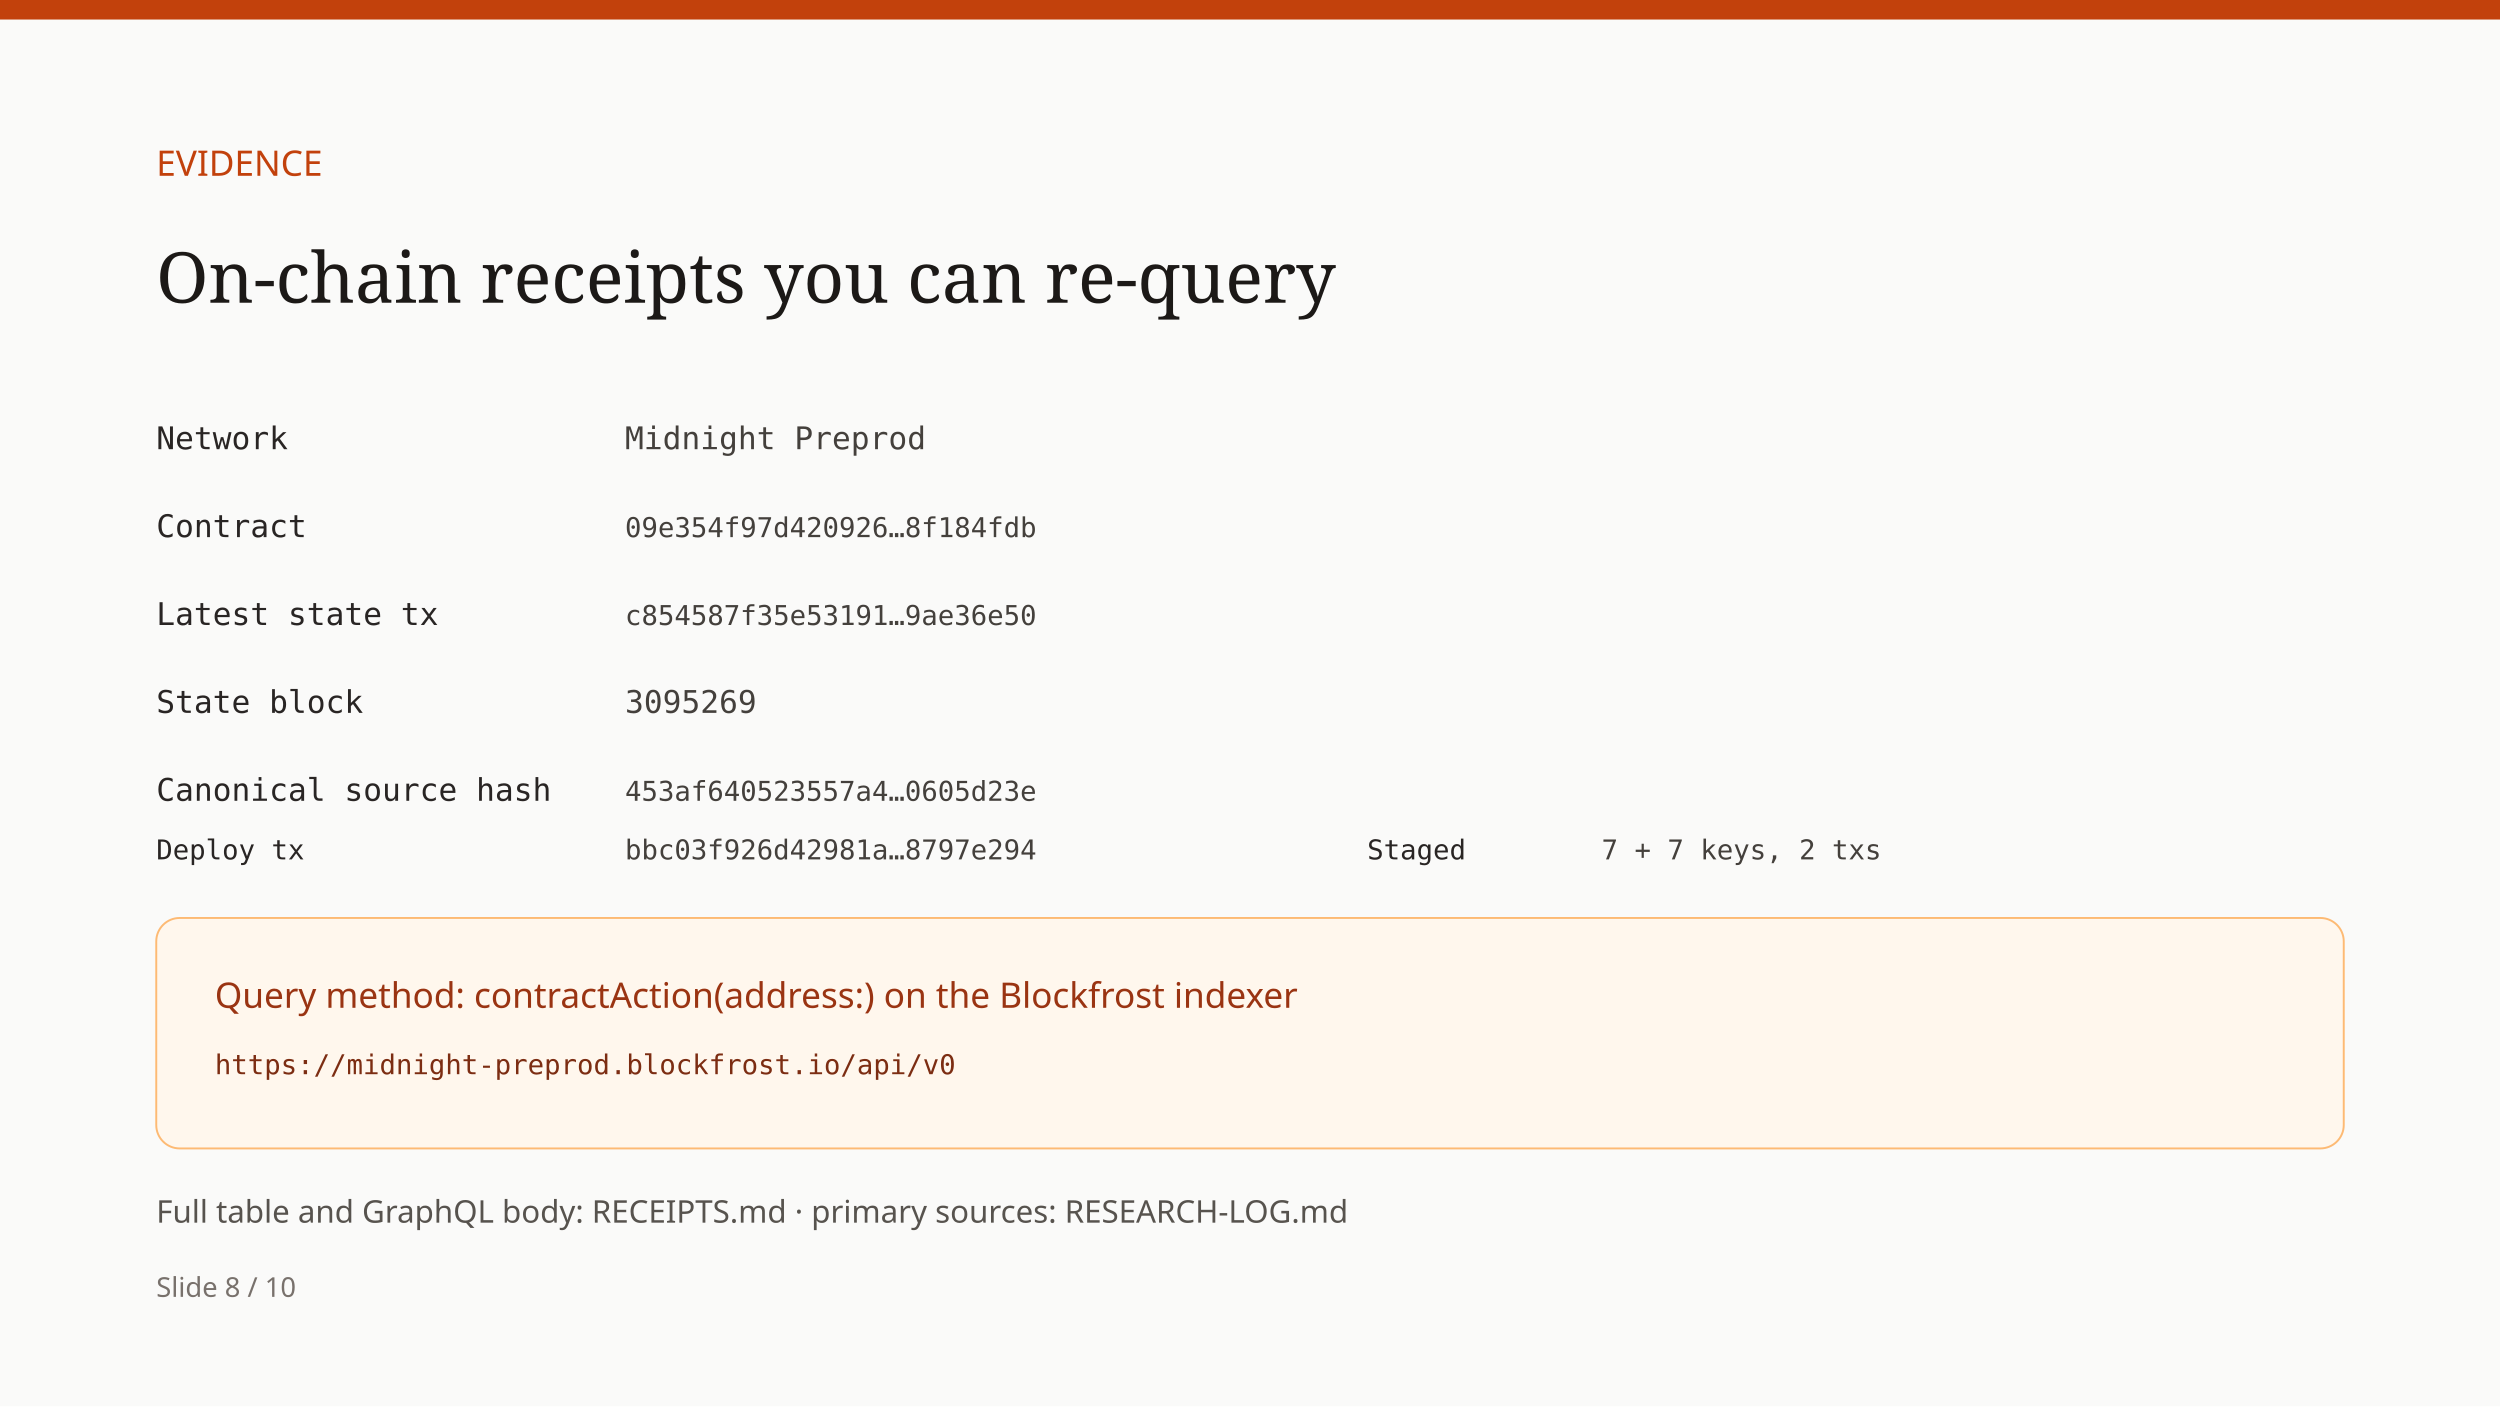
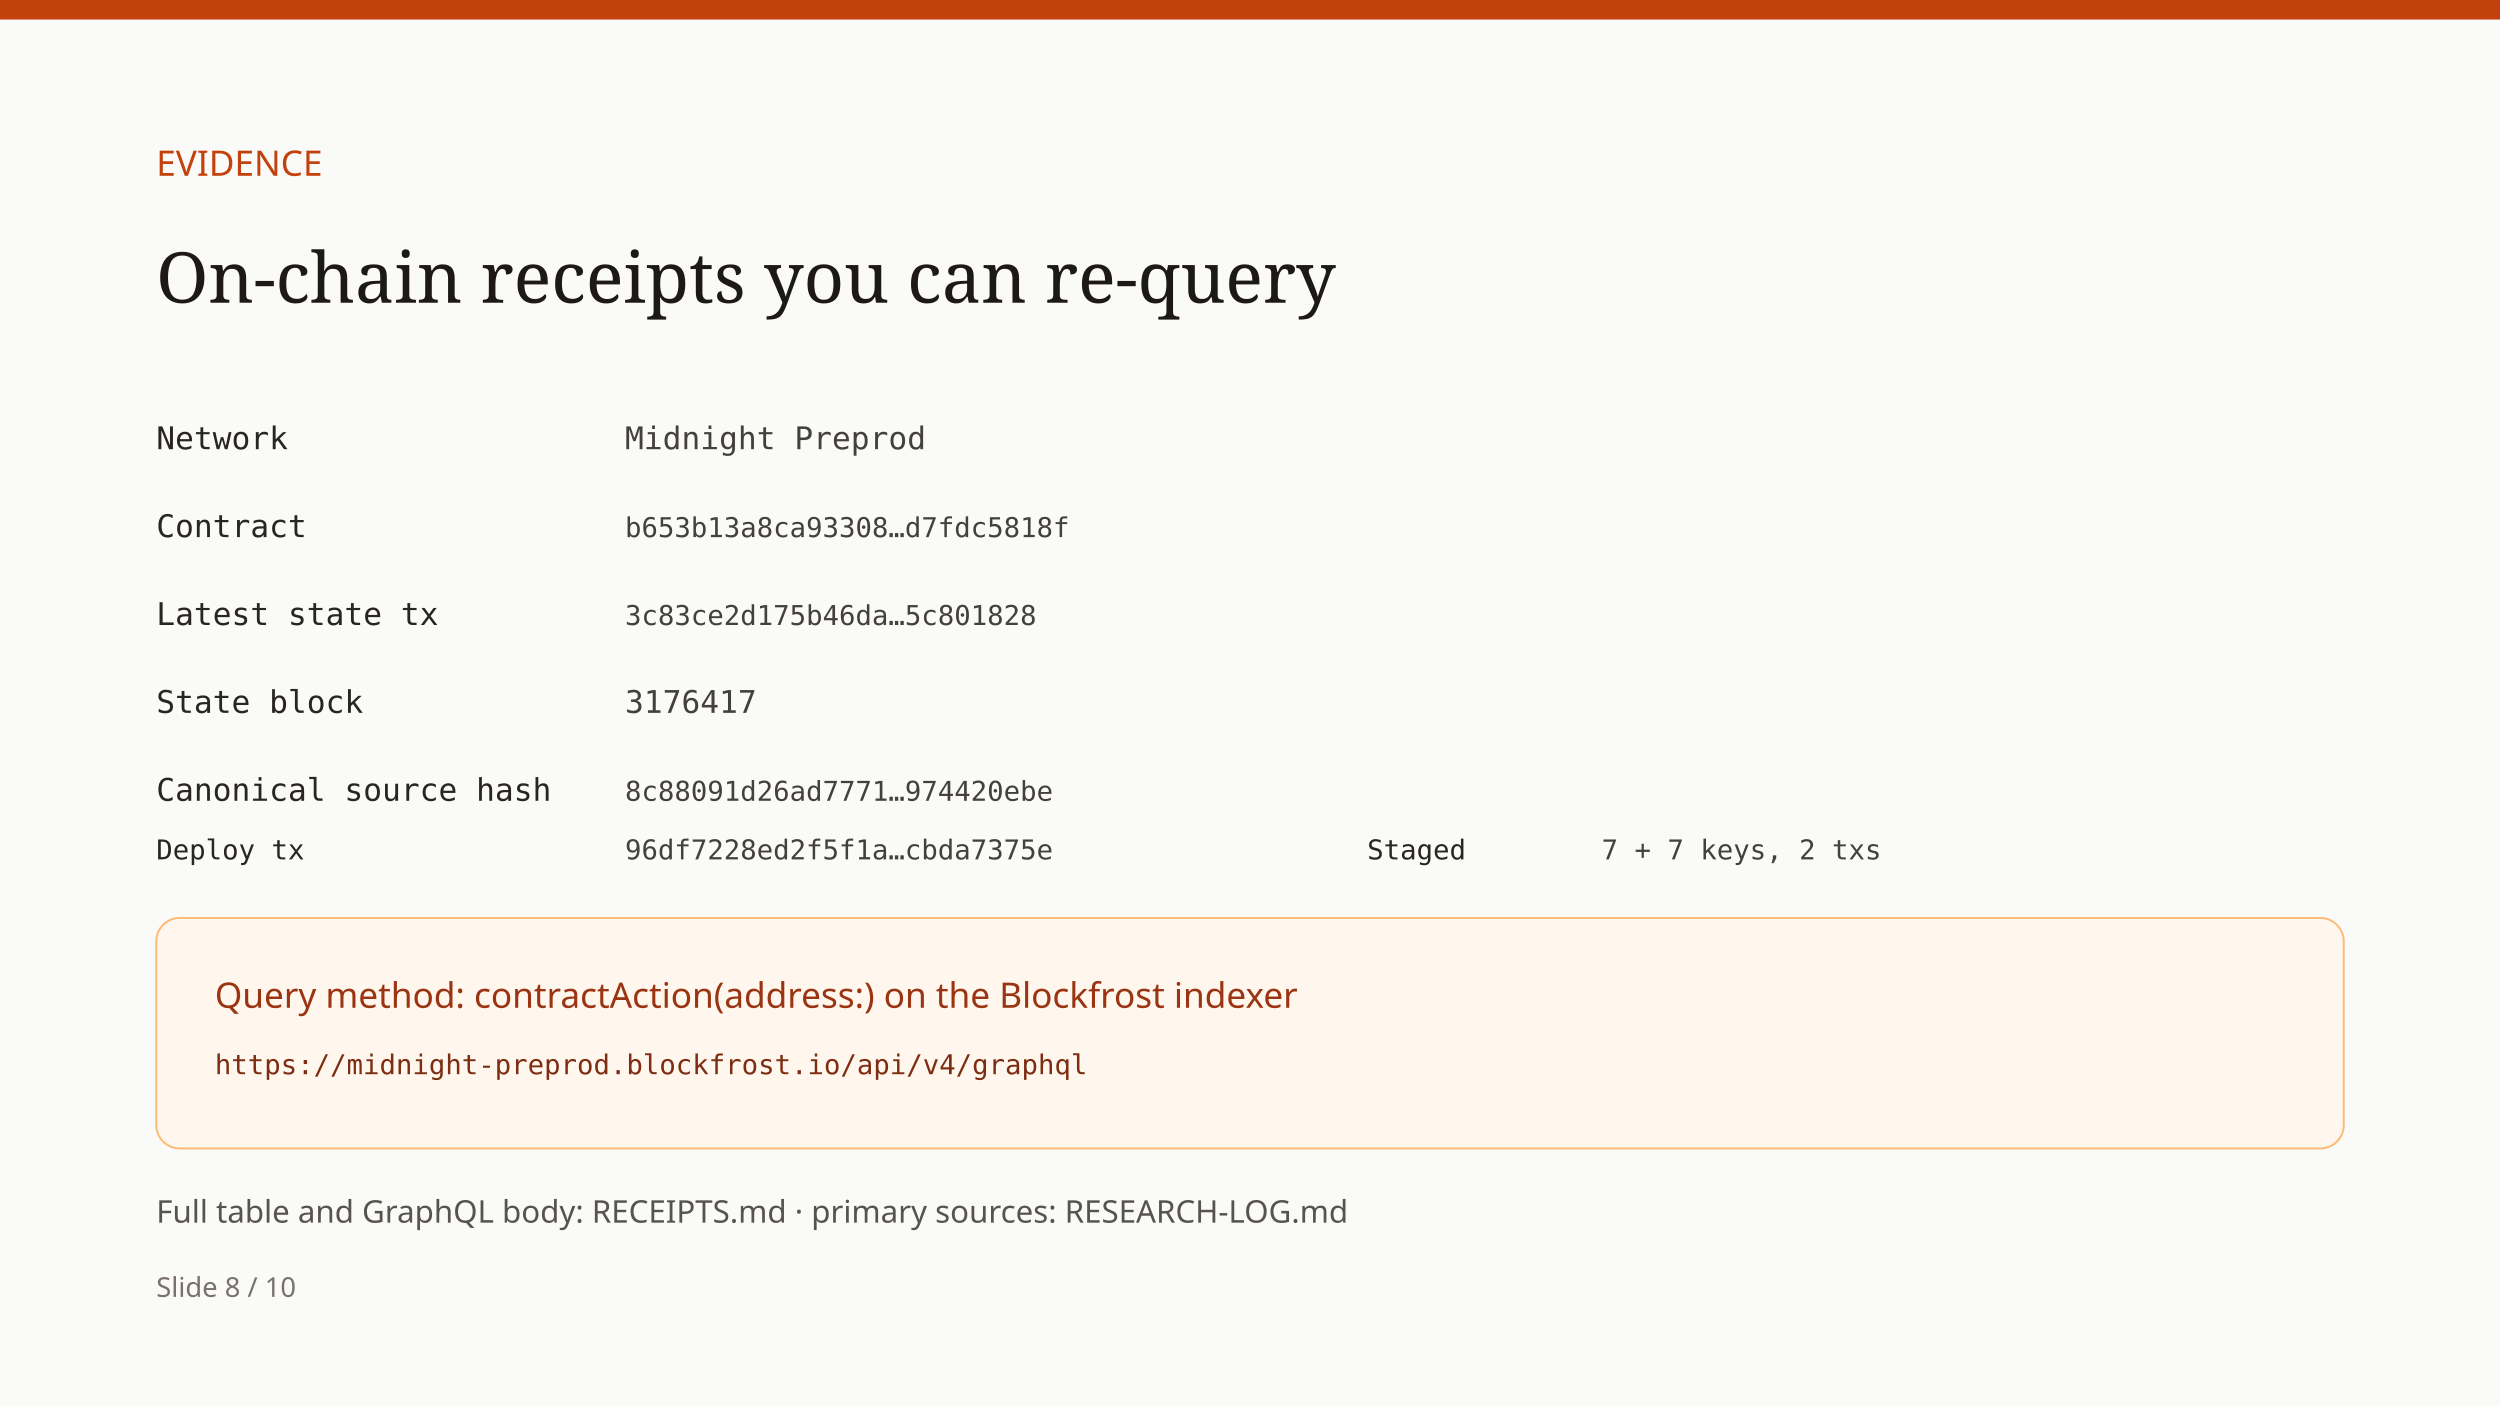
<svg xmlns="http://www.w3.org/2000/svg" width="1280" height="720" viewBox="0 0 1280 720">
  <rect width="1280" height="720" fill="#fafaf9" />
  <rect x="0" y="0" width="1280" height="10" fill="#c2410c" />
  <text x="80" y="90" font-family="system-ui, sans-serif" font-size="18" fill="#c2410c">EVIDENCE</text>
  <text x="80" y="155" font-family="Georgia, serif" font-size="36" fill="#1c1917">On-chain receipts you can re-query</text>
  <text x="80" y="230" font-family="monospace" font-size="16" fill="#292524">Network</text>
  <text x="320" y="230" font-family="monospace" font-size="16" fill="#44403c">Midnight Preprod</text>
  <text x="80" y="275" font-family="monospace" font-size="16" fill="#292524">Contract</text>
-   <text x="320" y="275" font-family="monospace" font-size="14" fill="#44403c">09e354f97d420926…8f184fdb</text>
+   <text x="320" y="275" font-family="monospace" font-size="14" fill="#44403c">b653b13a8ca93308…d7fdc5818f</text>
  <text x="80" y="320" font-family="monospace" font-size="16" fill="#292524">Latest state tx</text>
-   <text x="320" y="320" font-family="monospace" font-size="14" fill="#44403c">c854587f35e53191…9ae36e50</text>
+   <text x="320" y="320" font-family="monospace" font-size="14" fill="#44403c">3c83ce2d175b46da…5c801828</text>
  <text x="80" y="365" font-family="monospace" font-size="16" fill="#292524">State block</text>
-   <text x="320" y="365" font-family="monospace" font-size="16" fill="#44403c">3095269</text>
+   <text x="320" y="365" font-family="monospace" font-size="16" fill="#44403c">3176417</text>
  <text x="80" y="410" font-family="monospace" font-size="16" fill="#292524">Canonical source hash</text>
-   <text x="320" y="410" font-family="monospace" font-size="14" fill="#44403c">453af640523557a4…0605d23e</text>
+   <text x="320" y="410" font-family="monospace" font-size="14" fill="#44403c">8c88091d26ad7771…974420ebe</text>
  <text x="80" y="440" font-family="monospace" font-size="14" fill="#292524">Deploy tx</text>
-   <text x="320" y="440" font-family="monospace" font-size="14" fill="#44403c">bbc03f926d42981a…8797e294</text>
+   <text x="320" y="440" font-family="monospace" font-size="14" fill="#44403c">96df7228ed2f5f1a…cbda7375e</text>
  <text x="700" y="440" font-family="monospace" font-size="14" fill="#292524">Staged</text>
  <text x="820" y="440" font-family="monospace" font-size="14" fill="#44403c">7 + 7 keys, 2 txs</text>
  <rect x="80" y="470" width="1120" height="118" rx="12" fill="#fff7ed" stroke="#fdba74" />
  <text x="110" y="516" font-family="system-ui, sans-serif" font-size="18" fill="#9a3412">Query method: contractAction(address:) on the Blockfrost indexer</text>
-   <text x="110" y="550" font-family="monospace" font-size="14" fill="#7c2d12">https://midnight-preprod.blockfrost.io/api/v0</text>
+   <text x="110" y="550" font-family="monospace" font-size="14" fill="#7c2d12">https://midnight-preprod.blockfrost.io/api/v4/graphql</text>
  <text x="80" y="626" font-family="system-ui, sans-serif" font-size="16" fill="#57534e">Full table and GraphQL body: RECEIPTS.md · primary sources: RESEARCH-LOG.md</text>
  <text x="80" y="664" font-family="system-ui, sans-serif" font-size="14" fill="#78716c">Slide 8 / 10</text>
</svg>
